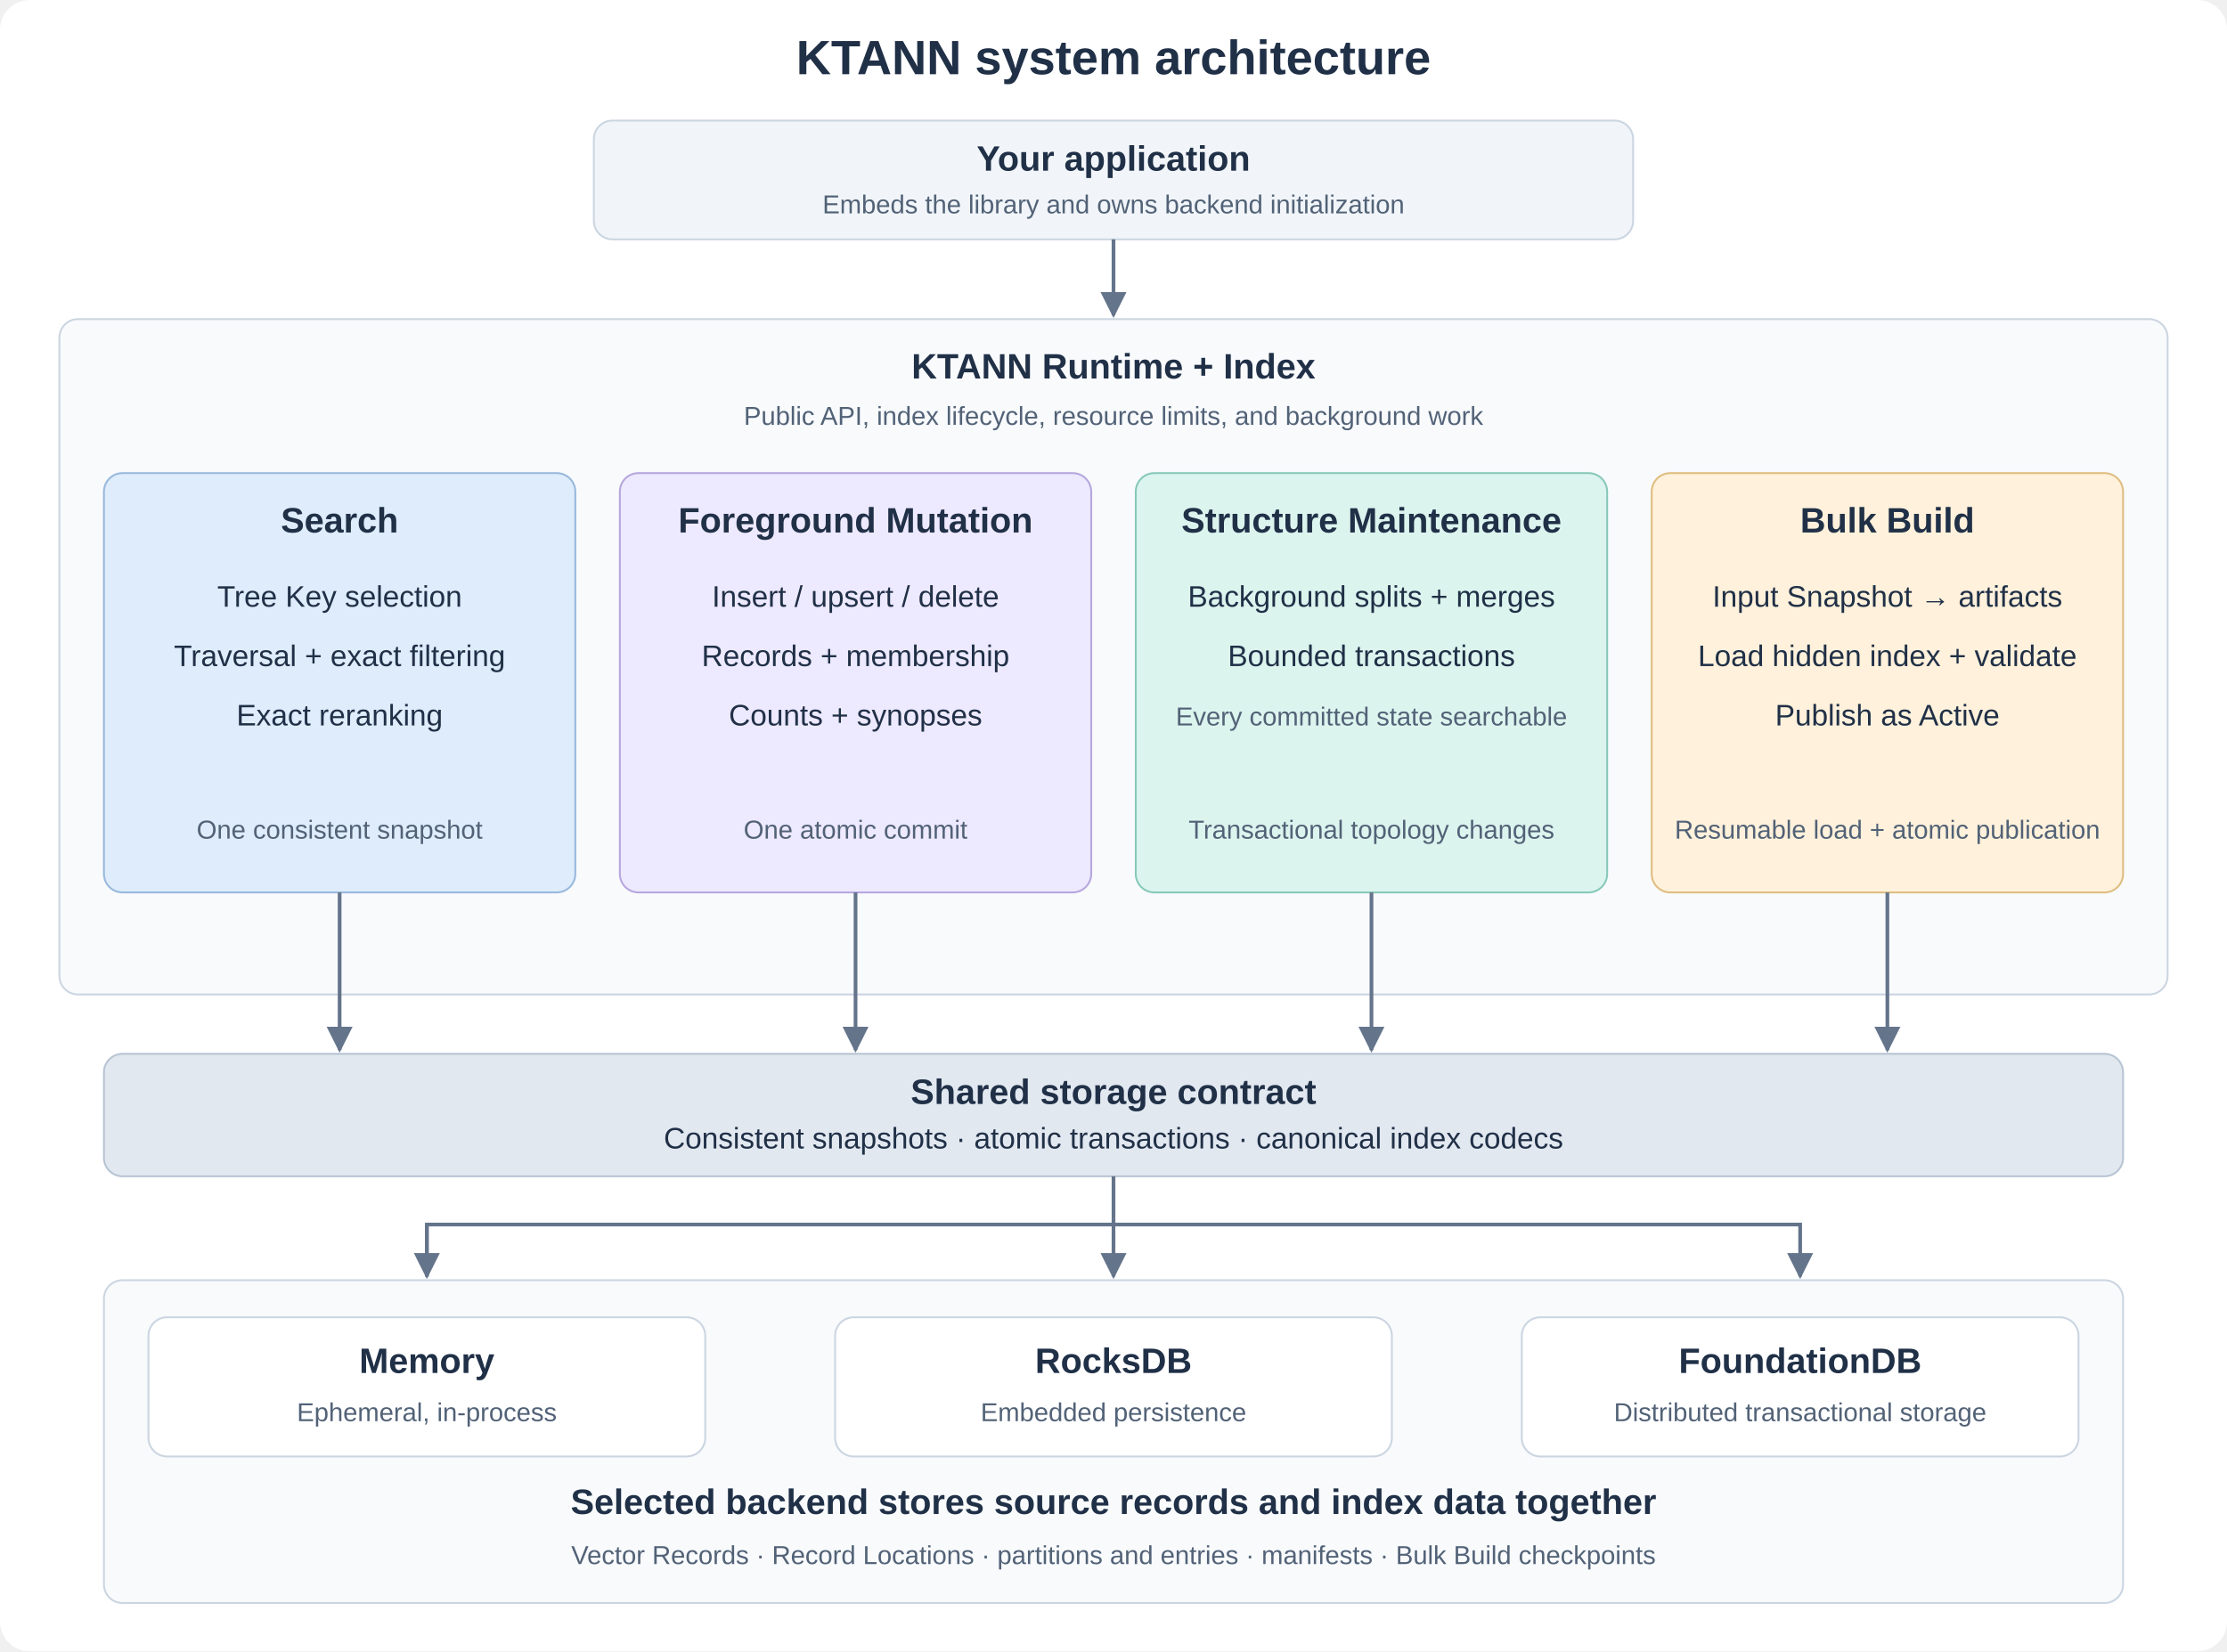
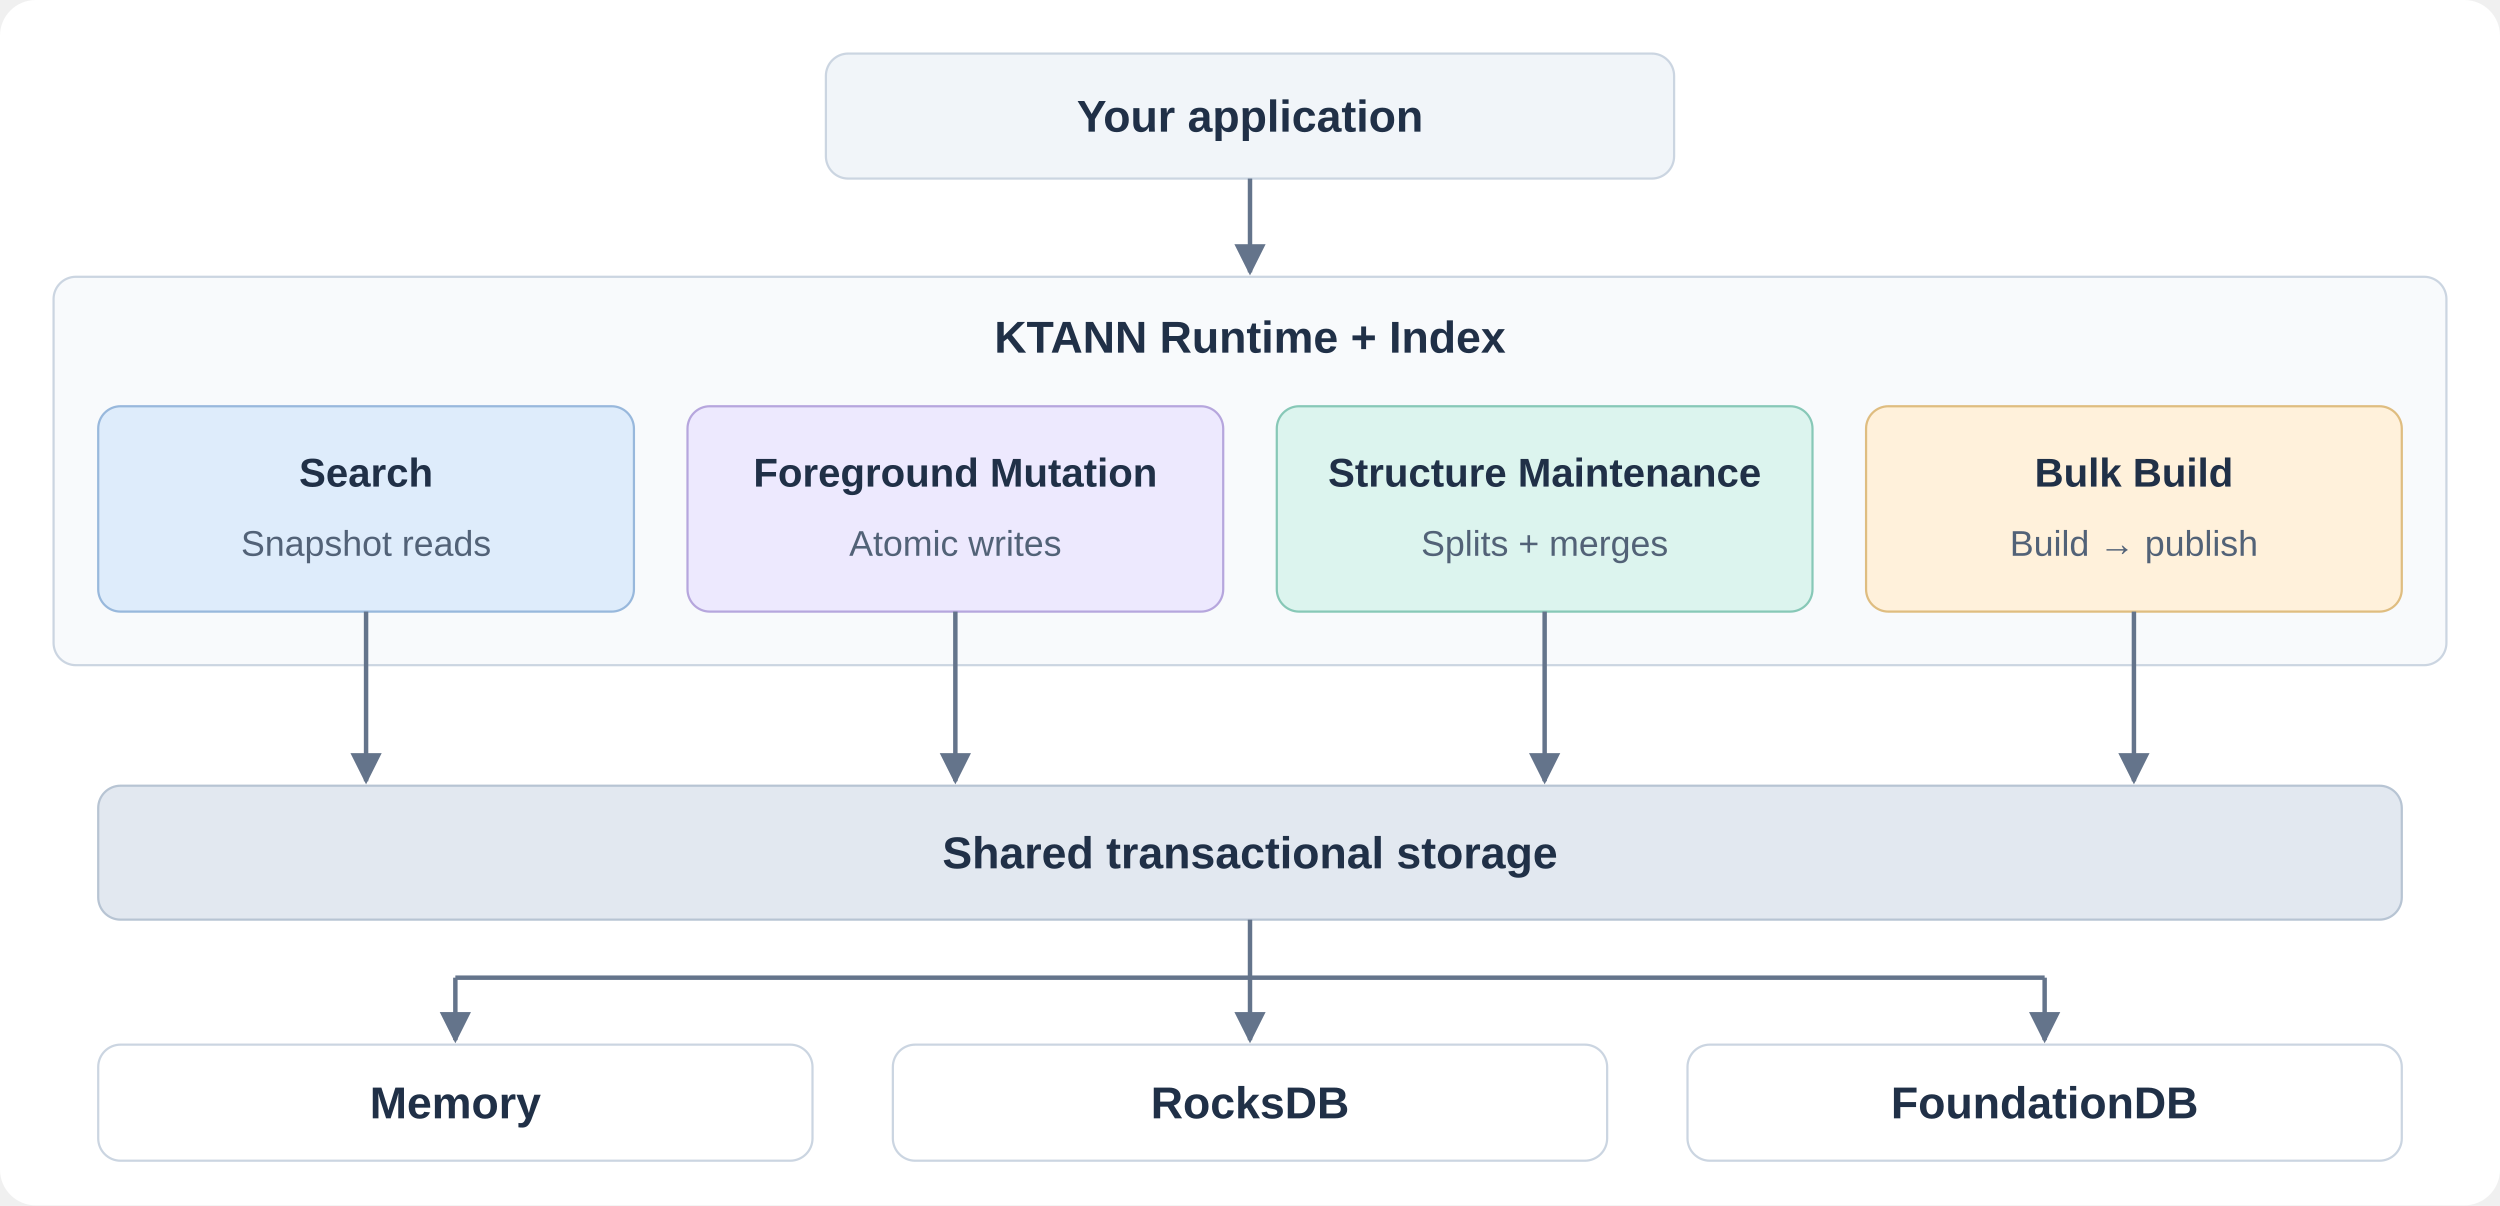
- <svg xmlns="http://www.w3.org/2000/svg" width="1200" height="890" viewBox="0 0 1200 890" role="img" aria-labelledby="title description">
+ <svg xmlns="http://www.w3.org/2000/svg" width="1120" height="540" viewBox="0 0 1120 540" role="img" aria-labelledby="title description">
  <defs>
-     <marker id="arrow" viewBox="0 0 10 10" refX="9" refY="5" markerWidth="7" markerHeight="7" orient="auto-start-reverse">
+     <marker id="arrow" viewBox="0 0 10 10" refX="9" refY="5" markerWidth="7" markerHeight="7" orient="auto">
      <path d="M0 0L10 5L0 10Z" fill="#64748b" />
    </marker>
  </defs>
  <style>
- text { font-family: Arial, Helvetica, sans-serif; text-anchor: middle; fill: #203047; }
- .title { font-size: 26px; font-weight: 700; }
- .heading { font-size: 19px; font-weight: 700; }
- .body { font-size: 16px; }
- .small { font-size: 14px; fill: #526277; }
- .line { fill: none; stroke: #64748b; stroke-width: 2; }
- </style>
-   <rect width="1200" height="890" rx="16" fill="#ffffff" />
-   <text x="600" y="40" class="title">KTANN system architecture</text>
-   <rect x="320" y="65" width="560" height="64" rx="10" fill="#f1f5f9" stroke="#cbd5e1" />
-   <text x="600" y="92" class="heading">Your application</text>
-   <text x="600" y="115" class="small">Embeds the library and owns backend initialization</text>
-   <path d="M600 129V170" class="line" marker-end="url(#arrow)" />
-   <rect x="32" y="172" width="1136" height="364" rx="10" fill="#f8fafc" stroke="#cbd5e1" />
-   <text x="600" y="204" class="heading">KTANN Runtime + Index</text>
-   <text x="600" y="229" class="small">Public API, index lifecycle, resource limits, and background work</text>
-   <rect x="56" y="255" width="254" height="226" rx="10" fill="#deecfb" stroke="#98b8dc" />
-   <text x="183" y="287" class="heading">Search</text>
-   <text x="183" y="327" class="body">Tree Key selection</text>
-   <text x="183" y="359" class="body">Traversal + exact filtering</text>
-   <text x="183" y="391" class="body">Exact reranking</text>
-   <text x="183" y="452" class="small">One consistent snapshot</text>
-   <path d="M183 481V566" class="line" marker-end="url(#arrow)" />
-   <rect x="334" y="255" width="254" height="226" rx="10" fill="#ede9fe" stroke="#b6a6dd" />
-   <text x="461" y="287" class="heading">Foreground Mutation</text>
-   <text x="461" y="327" class="body">Insert / upsert / delete</text>
-   <text x="461" y="359" class="body">Records + membership</text>
-   <text x="461" y="391" class="body">Counts + synopses</text>
-   <text x="461" y="452" class="small">One atomic commit</text>
-   <path d="M461 481V566" class="line" marker-end="url(#arrow)" />
-   <rect x="612" y="255" width="254" height="226" rx="10" fill="#dcf4ee" stroke="#87c8b7" />
-   <text x="739" y="287" class="heading">Structure Maintenance</text>
-   <text x="739" y="327" class="body">Background splits + merges</text>
-   <text x="739" y="359" class="body">Bounded transactions</text>
-   <text x="739" y="391" class="small">Every committed state searchable</text>
-   <text x="739" y="452" class="small">Transactional topology changes</text>
-   <path d="M739 481V566" class="line" marker-end="url(#arrow)" />
-   <rect x="890" y="255" width="254" height="226" rx="10" fill="#fff1db" stroke="#dfbd80" />
-   <text x="1017" y="287" class="heading">Bulk Build</text>
-   <text x="1017" y="327" class="body">Input Snapshot → artifacts</text>
-   <text x="1017" y="359" class="body">Load hidden index + validate</text>
-   <text x="1017" y="391" class="body">Publish as Active</text>
-   <text x="1017" y="452" class="small">Resumable load + atomic publication</text>
-   <path d="M1017 481V566" class="line" marker-end="url(#arrow)" />
-   <rect x="56" y="568" width="1088" height="66" rx="10" fill="#e2e8f0" stroke="#b7c4d3" />
-   <text x="600" y="595" class="heading">Shared storage contract</text>
-   <text x="600" y="619" class="body">Consistent snapshots · atomic transactions · canonical index codecs</text>
-   <path d="M600 634V660" class="line" />
-   <path d="M230 688V660H970V688" class="line" marker-end="url(#arrow)" />
-   <path d="M230 660V688" class="line" marker-end="url(#arrow)" />
-   <path d="M600 660V688" class="line" marker-end="url(#arrow)" />
-   <rect x="56" y="690" width="1088" height="174" rx="10" fill="#f8fafc" stroke="#cbd5e1" />
-   <rect x="80" y="710" width="300" height="75" rx="10" fill="#ffffff" stroke="#cbd5e1" />
-   <text x="230" y="740" class="heading">Memory</text>
-   <text x="230" y="766" class="small">Ephemeral, in-process</text>
-   <rect x="450" y="710" width="300" height="75" rx="10" fill="#ffffff" stroke="#cbd5e1" />
-   <text x="600" y="740" class="heading">RocksDB</text>
-   <text x="600" y="766" class="small">Embedded persistence</text>
-   <rect x="820" y="710" width="300" height="75" rx="10" fill="#ffffff" stroke="#cbd5e1" />
-   <text x="970" y="740" class="heading">FoundationDB</text>
-   <text x="970" y="766" class="small">Distributed transactional storage</text>
-   <text x="600" y="816" class="heading">Selected backend stores source records and index data together</text>
-   <text x="600" y="843" class="small">Vector Records · Record Locations · partitions and entries · manifests · Bulk Build checkpoints</text>
+     text { font-family: Arial, Helvetica, sans-serif; text-anchor: middle; fill: #203047; }
+     .heading { font-size: 20px; font-weight: 700; }
+     .label { font-size: 18px; font-weight: 700; }
+     .detail { font-size: 16px; fill: #526277; }
+     .line { fill: none; stroke: #64748b; stroke-width: 2; }
+   </style>
+   <rect width="1120" height="540" rx="16" fill="#ffffff" />
+   <rect x="370" y="24" width="380" height="56" rx="10" fill="#f1f5f9" stroke="#cbd5e1" />
+   <text x="560" y="59" class="heading">Your application</text>
+   <path d="M560 80V122" class="line" marker-end="url(#arrow)" />
+   <rect x="24" y="124" width="1072" height="174" rx="10" fill="#f8fafc" stroke="#cbd5e1" />
+   <text x="560" y="158" class="heading">KTANN Runtime + Index</text>
+   <rect x="44" y="182" width="240" height="92" rx="10" fill="#deecfb" stroke="#98b8dc" />
+   <text x="164" y="218" class="label">Search</text>
+   <text x="164" y="249" class="detail">Snapshot reads</text>
+   <path d="M164 274V350" class="line" marker-end="url(#arrow)" />
+   <rect x="308" y="182" width="240" height="92" rx="10" fill="#ede9fe" stroke="#b6a6dd" />
+   <text x="428" y="218" class="label">Foreground Mutation</text>
+   <text x="428" y="249" class="detail">Atomic writes</text>
+   <path d="M428 274V350" class="line" marker-end="url(#arrow)" />
+   <rect x="572" y="182" width="240" height="92" rx="10" fill="#dcf4ee" stroke="#87c8b7" />
+   <text x="692" y="218" class="label">Structure Maintenance</text>
+   <text x="692" y="249" class="detail">Splits + merges</text>
+   <path d="M692 274V350" class="line" marker-end="url(#arrow)" />
+   <rect x="836" y="182" width="240" height="92" rx="10" fill="#fff1db" stroke="#dfbd80" />
+   <text x="956" y="218" class="label">Bulk Build</text>
+   <text x="956" y="249" class="detail">Build → publish</text>
+   <path d="M956 274V350" class="line" marker-end="url(#arrow)" />
+   <rect x="44" y="352" width="1032" height="60" rx="10" fill="#e2e8f0" stroke="#b7c4d3" />
+   <text x="560" y="389" class="heading">Shared transactional storage</text>
+   <path d="M560 412V438" class="line" />
+   <path d="M204 438H916" class="line" />
+   <path d="M204 438V466" class="line" marker-end="url(#arrow)" />
+   <rect x="44" y="468" width="320" height="52" rx="10" fill="#ffffff" stroke="#cbd5e1" />
+   <text x="204" y="501" class="heading">Memory</text>
+   <path d="M560 438V466" class="line" marker-end="url(#arrow)" />
+   <rect x="400" y="468" width="320" height="52" rx="10" fill="#ffffff" stroke="#cbd5e1" />
+   <text x="560" y="501" class="heading">RocksDB</text>
+   <path d="M916 438V466" class="line" marker-end="url(#arrow)" />
+   <rect x="756" y="468" width="320" height="52" rx="10" fill="#ffffff" stroke="#cbd5e1" />
+   <text x="916" y="501" class="heading">FoundationDB</text>
</svg>
